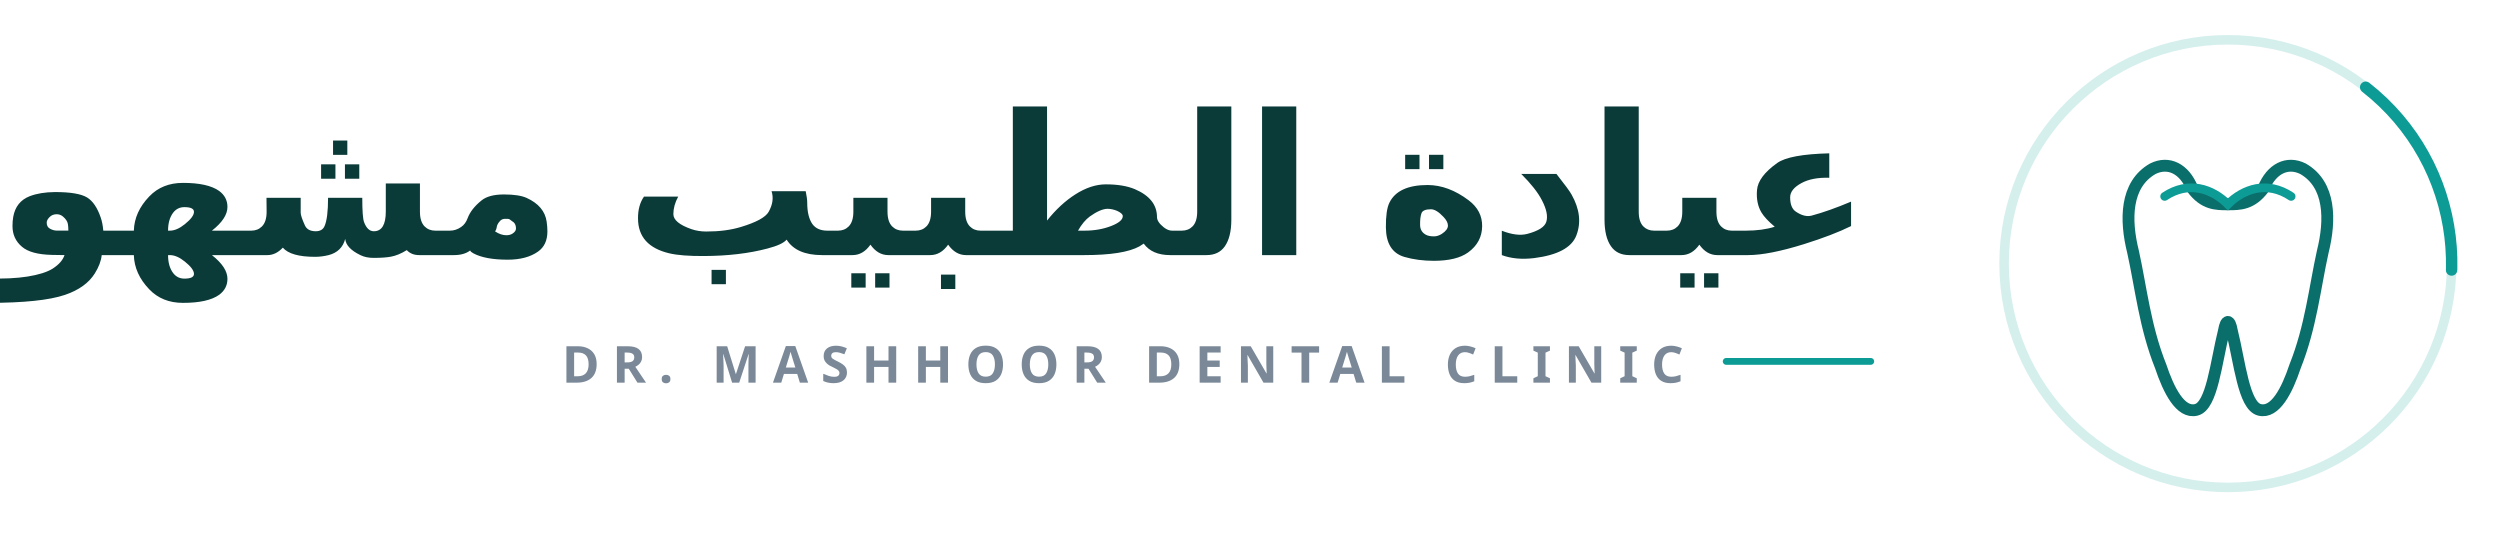
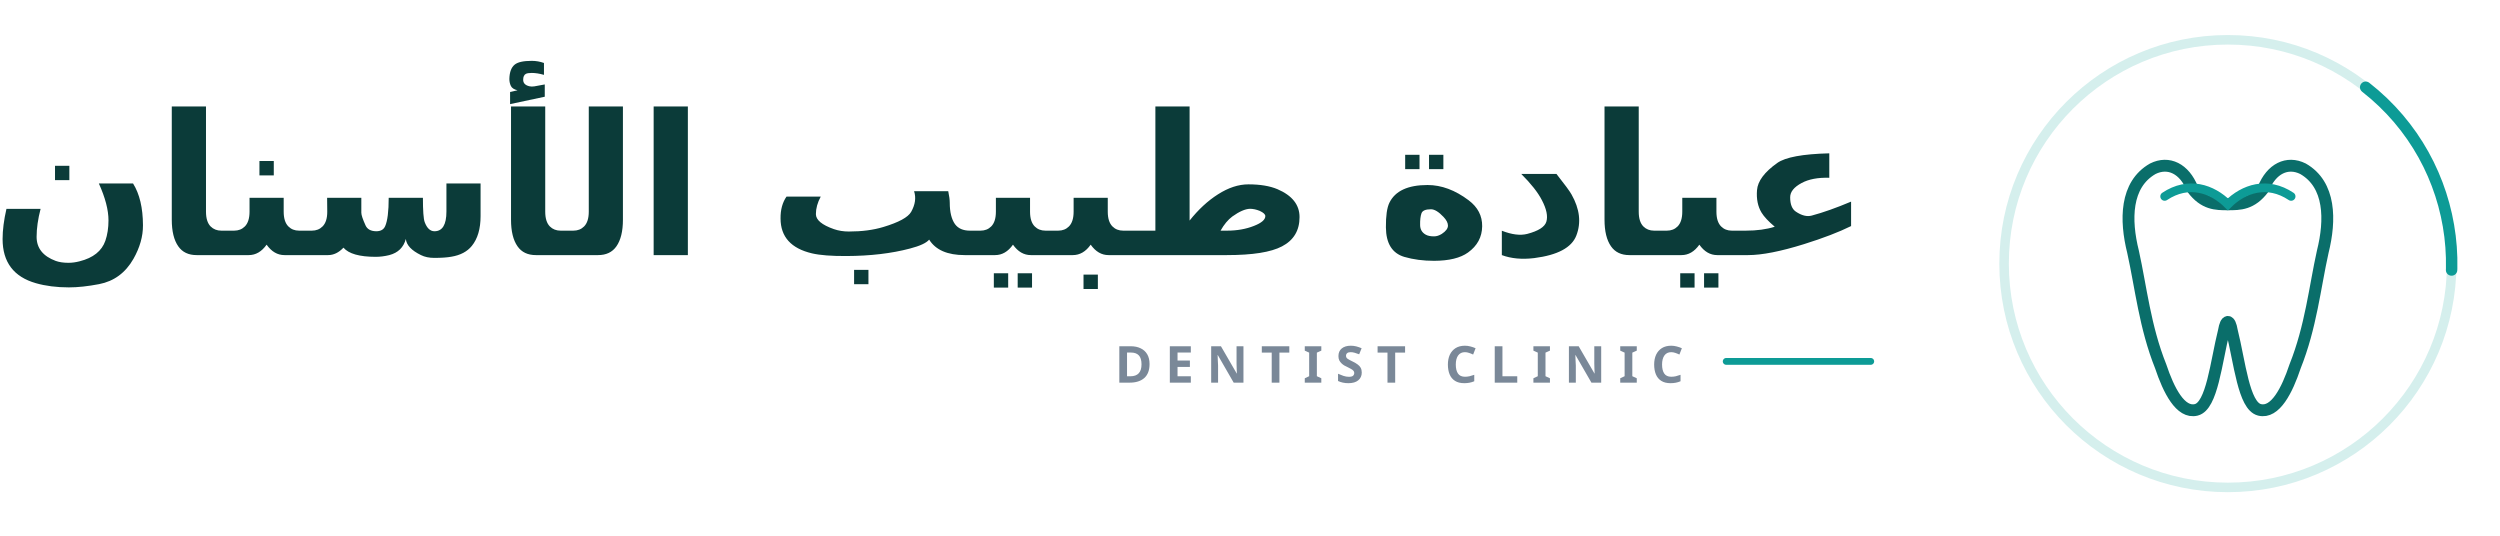
<svg xmlns="http://www.w3.org/2000/svg" viewBox="80 38 588 126" fill="none">
  <g transform="translate(548,44) scale(1.12)">
    <circle cx="50" cy="50" r="47" stroke="#D5EFED" stroke-width="2" />
    <circle cx="50" cy="50" r="47" fill="none" stroke="#0D9B96" stroke-width="2.4" stroke-linecap="round" stroke-dasharray="44 254" transform="rotate(-52 50 50)" />
    <g transform="translate(8.5,8.5) scale(0.83)">
      <path d="M26 47 C24 39 24 30 31 26 C35 24 39 26 41 31 C44 35 47 35 50 35 C53 35 56 35 59 31 C61 26 65 24 69 26 C76 30 76 39 74 47 C72 56 71 66 67 76 C65 82 62 88 58 87 C54 86 53 75 51 67 C50.5 64 49.5 64 49 67 C47 75 46 86 42 87 C38 88 35 82 33 76 C29 66 28 56 26 47 Z" stroke="#0A6E6A" stroke-width="3" stroke-linejoin="round" />
      <path d="M34 33 C40 29 46 31 50 35 C54 31 60 29 66 33" stroke="#0D9B96" stroke-width="2.2" stroke-linecap="round" />
    </g>
  </g>
-   <text x="520" y="98" text-anchor="start" direction="rtl" style="direction:rtl" font-family="El Messiri, sans-serif" font-weight="700" font-size="46" letter-spacing="-0.5" fill="#0B3B39">عيادة الطبيب مشهور</text>
+   <text x="520" y="98" text-anchor="start" direction="rtl" style="direction:rtl" font-family="El Messiri, sans-serif" font-weight="700" font-size="46" letter-spacing="-0.5" fill="#0B3B39">عيادة طبيب الأسنان</text>
  <line x1="486" y1="123" x2="520" y2="123" stroke="#0D9B96" stroke-width="1.6" stroke-linecap="round" />
-   <text x="476" y="128" text-anchor="end" font-family="Montserrat, sans-serif" font-weight="600" font-size="12" letter-spacing="3" fill="#7A8898">DR. MASHHOOR DENTAL CLINIC</text>
+   <text x="476" y="128" text-anchor="end" font-family="Montserrat, sans-serif" font-weight="600" font-size="12" letter-spacing="3" fill="#7A8898">DENTIST CLINIC</text>
</svg>
